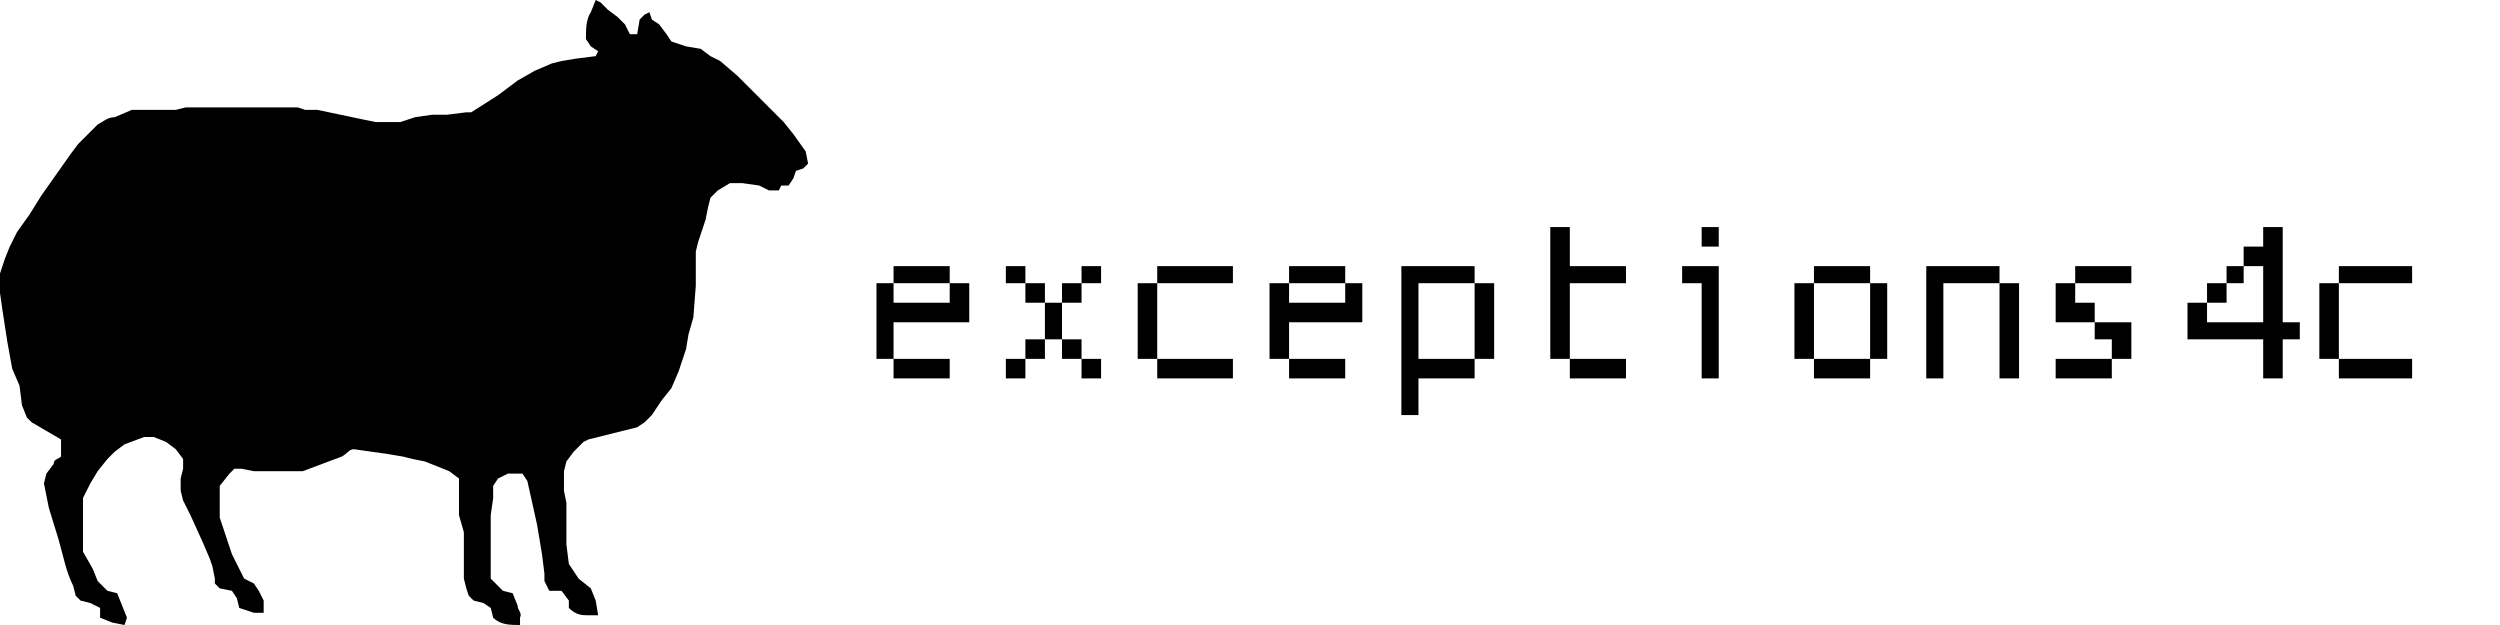
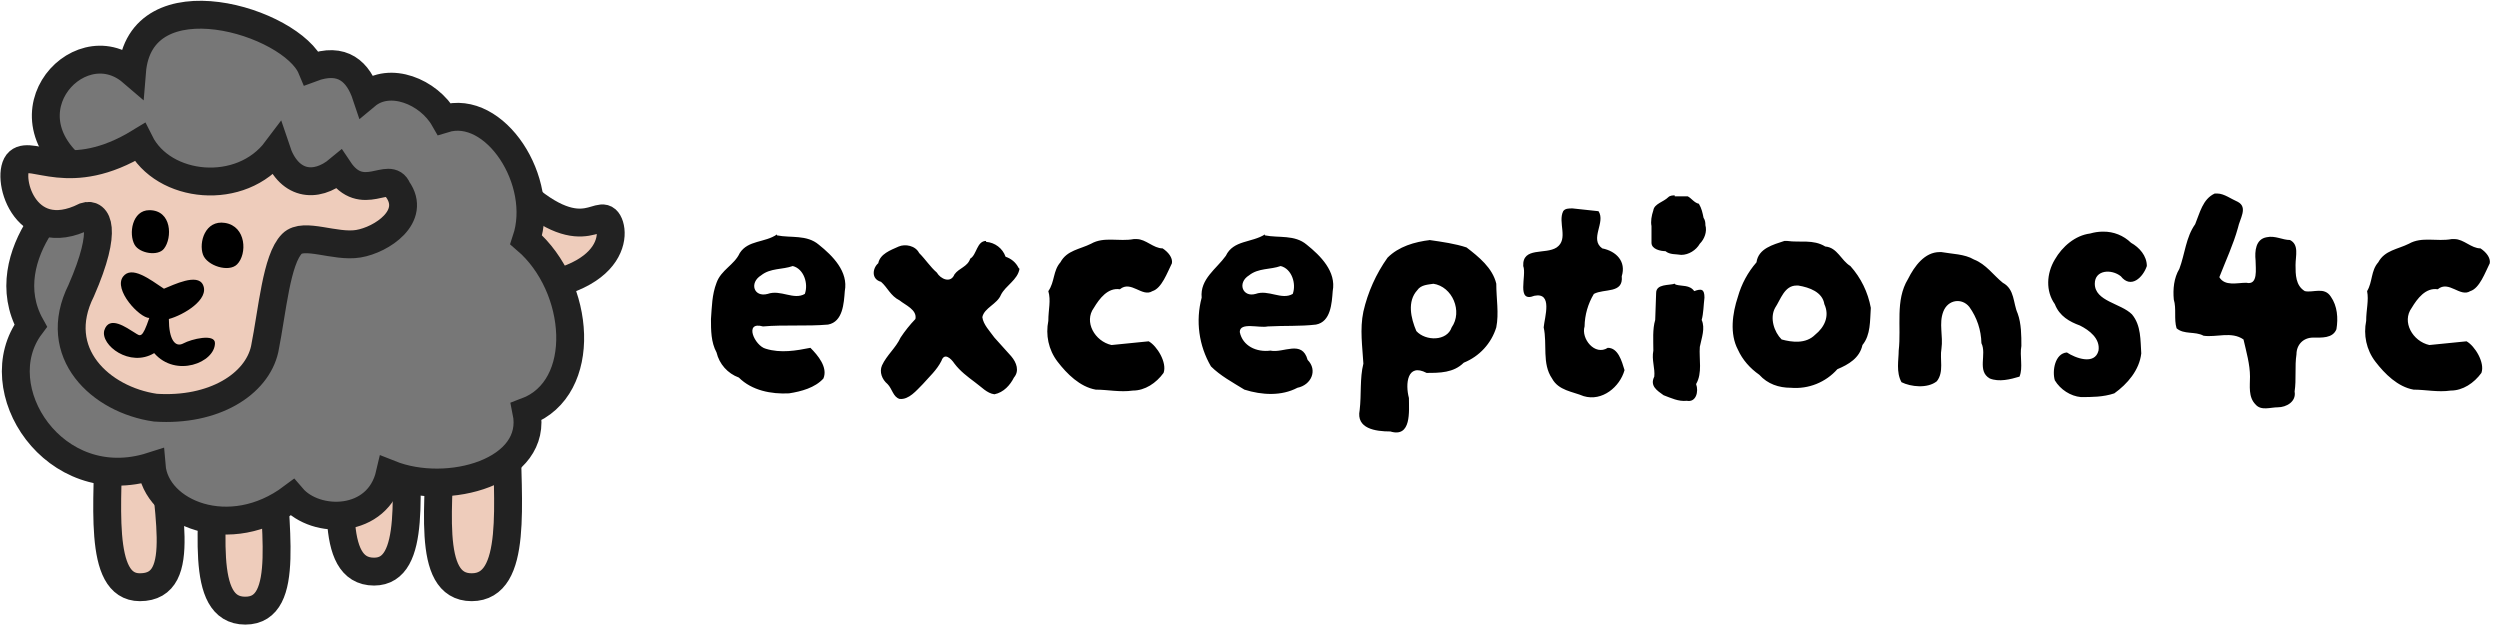
- <svg xmlns="http://www.w3.org/2000/svg" viewBox="0 0 1024 256" height="160" width="640" version="1.1">
-   <style>@media (prefers-color-scheme:dark){.themed{fill:#888}}</style>
-   <path class="themed" d="M958 116v-7h7v7zm7 0v-7h8v7zm8 0v-7h8v7zm8 0v-7h7v7zm-31 8v-8h8v8zm0 8v-8h8v8zm0 7v-7h8v7zm0 8v-8h8v8zm8 8v-8h7v8zm7 0v-8h8v8zm8 0v-8h8v8zm8 0v-8h7v8zm-54-54v-8h8v8zm-8 8v-8h8v8zm8 0v-8h8v8zm-15 7v-7h7v7zm15 0v-7h8v7zm-23 8v-8h8v8zm23 0v-8h8v8zm-31 8v-8h8v8zm31 0v-8h8v8zm-31 7v-7h8v7zm8 0v-7h8v7zm8 0v-7h7v7zm7 0v-7h8v7zm8 0v-7h8v7zm8 0v-7h7v7zm-8 8v-8h8v8zm0 8v-8h8v8zm-77-39v-7h8v7zm8 0v-7h7v7zm7 0v-7h8v7zm-23 8v-8h8v8zm0 8v-8h8v8zm8 0v-8h8v8zm8 7v-7h7v7zm7 0v-7h8v7zm0 8v-8h8v8zm-23 8v-8h8v8zm8 0v-8h8v8zm8 0v-8h7v8zm-69-39v-7h7v7zm7 0v-7h8v7zm8 0v-7h8v7zm8 0v-7h7v7zm-23 8v-8h7v8zm30 0v-8h8v8zm-30 8v-8h7v8zm30 0v-8h8v8zm-30 7v-7h7v7zm30 0v-7h8v7zm-30 8v-8h7v8zm30 0v-8h8v8zm-30 8v-8h7v8zm30 0v-8h8v8zm-76-39v-7h7v7zm7 0v-7h8v7zm8 0v-7h8v7zm-23 8v-8h8v8zm31 0v-8h7v8zm-31 8v-8h8v8zm31 0v-8h7v8zm-31 7v-7h8v7zm31 0v-7h7v7zm-31 8v-8h8v8zm31 0v-8h7v8zm-23 8v-8h7v8zm7 0v-8h8v8zm8 0v-8h8v8zm-61-54v-8h7v8zm-8 15v-7h8v7zm8 0v-7h7v7zm0 8v-8h7v8zm0 8v-8h7v8zm0 7v-7h7v7zm0 8v-8h7v8zm0 8v-8h7v8zm-62-54v-8h8v8zm0 8v-8h8v8zm0 7v-7h8v7zm8 0v-7h7v7zm7 0v-7h8v7zm8 0v-7h8v7zm-23 8v-8h8v8zm0 8v-8h8v8zm0 7v-7h8v7zm0 8v-8h8v8zm8 8v-8h7v8zm7 0v-8h8v8zm8 0v-8h8v8zm-84-39v-7h7v7zm7 0v-7h8v7zm8 0v-7h8v7zm8 0v-7h7v7zm-23 8v-8h7v8zm30 0v-8h8v8zm-30 8v-8h7v8zm30 0v-8h8v8zm-30 7v-7h7v7zm30 0v-7h8v7zm-30 8v-8h7v8zm30 0v-8h8v8zm-30 8v-8h7v8zm7 0v-8h8v8zm8 0v-8h8v8zm8 0v-8h7v8zm-23 7v-7h7v7zm0 8v-8h7v8zm-46-54v-7h7v7zm7 0v-7h8v7zm8 0v-7h8v7zm-23 8v-8h8v8zm31 0v-8h7v8zm-31 8v-8h8v8zm8 0v-8h7v8zm7 0v-8h8v8zm8 0v-8h8v8zm8 0v-8h7v8zm-31 7v-7h8v7zm0 8v-8h8v8zm8 8v-8h7v8zm7 0v-8h8v8zm8 0v-8h8v8zm-69-39v-7h7v7zm7 0v-7h8v7zm8 0v-7h8v7zm8 0v-7h8v7zm-31 8v-8h8v8zm0 8v-8h8v8zm0 7v-7h8v7zm0 8v-8h8v8zm8 8v-8h7v8zm7 0v-8h8v8zm8 0v-8h8v8zm8 0v-8h8v8zm-85-39v-7h8v7zm31 0v-7h8v7zm-23 8v-8h8v8zm15 0v-8h8v8zm-7 8v-8h7v8zm0 7v-7h7v7zm-8 8v-8h8v8zm15 0v-8h8v8zm-23 8v-8h8v8zm31 0v-8h8v8zm-77-39v-7h8v7zm8 0v-7h8v7zm8 0v-7h7v7zm-23 8v-8h7v8zm30 0v-8h8v8zm-30 8v-8h7v8zm7 0v-8h8v8zm8 0v-8h8v8zm8 0v-8h7v8zm7 0v-8h8v8zm-30 7v-7h7v7zm0 8v-8h7v8zm7 8v-8h8v8zm8 0v-8h8v8zm8 0v-8h7v8zM244 0l2 1 3 3 4 3 3 3 2 4h3l1-6 2-2 2-1 1 3 3 2 3 4 2 3 6 2 6 1 4 3 4 2 7 6 19 19 4 5 5 7 1 5-2 2-3 1-1 3-2 3h-3l-1 2h-4l-4-2-7-1h-5l-5 3-3 3-1 4-1 5-3 9-1 4v14l-1 13-2 7-1 6-3 9-3 7-4 5-4 6-3 3-3 2-4 1-12 3-4 1-2 1-4 4-3 4-1 4v8l1 5v17l1 8 2 3 2 3 5 4 2 5 1 6h-5c-3 0-5-1-7-3v-3l-3-4h-5l-1-2-1-2v-3l-1-8-2-12-4-18-2-3h-6l-4 2-2 3v5l-1 7v26l2 2 3 3 4 1 2 5c0 2 2 3 1 5v3c-4 0-8 0-11-3l-1-4-3-2-4-1-2-2-1-3-1-4v-19l-2-7v-15l-4-3-10-4-5-1-4-1-6-1-7-1-7-1c-2 0-3 2-5 3l-8 3-8 3h-20l-5-1h-3l-2 2-4 5v13l3 9 2 6 4 8 1 2 4 2 2 3 2 4v5h-4l-6-2-1-4-2-3-5-1-2-2v-2l-1-5-1-3-3-7-5-11-3-6-1-4v-5l1-4v-4l-3-4-4-3-5-2h-4l-8 3-4 3-3 3-4 5-3 5-3 6v22l4 7 2 5 4 4 4 1 2 5 2 5-1 3-5-1-5-2v-4l-4-2-4-1-2-2-1-4c-3-6-4-12-6-19l-4-13-1-5-1-5 1-4 3-4c0-2 2-2 3-3v-7l-12-7-2-2-2-5-1-8-3-7-2-11-2-13-1-7v-8l2-6 2-5 3-6 5-7 5-8 12-17 3-4 8-8c2-1 4-3 7-3l7-3h18l4-1h46l3 1h5l19 4 5 1h10l6-2 7-1h6l8-1h2l11-7 8-6 7-4 7-3 4-1 6-1 8-1 1-2-3-2-2-3c0-4 0-8 2-11l2-5z" />
+ <svg xmlns="http://www.w3.org/2000/svg" viewBox="0 0 269 67.2" width="640" height="160">
+   <style>@media (prefers-color-scheme: dark) { .themed { fill: #888; } }</style>
+   <g stroke="#222" stroke-width="3">
+     <path fill="#ecb" d="m52.85 17.38-1.68 13.86c15.54.42 15.21-6.61 14.07-7.62s-3.57 3.84-12.39-6.24zm-15.96 27.3c0 7.56-1.68 16.8 3.36 16.8 4.62 0 3.36-8.82 3.36-16.8zm10.5 1.68c0 7.56-1.68 16.8 3.36 16.8s3.78-9.24 3.78-16.8zm-35.7 0c0 7.56-1.26 16.8 3.36 16.8 5.46 0 2.52-8.82 2.52-16.8zm11.34 2.1c0 7.98-1.68 17.22 3.36 17.22s2.94-9.24 2.94-17.22z" />
+     <path fill="#777" d="M10 19.48c-10.92-6.3-1.68-16.8 4.2-11.76.84-10.5 17.22-5.46 19.32-.42 3.36-1.26 5.04.42 5.88 2.94 2.52-2.1 6.72-.42 8.4 2.52 5.46-1.68 10.92 6.72 8.82 13.02 5.88 5.04 6.72 15.96.02 18.48 1.32 6.43-8.4 9.24-14.7 6.72-1.26 5.46-7.98 5.46-10.5 2.52-6.72 5.04-14.7 1.68-15.12-3.36C5.82 53.5-1.74 41.74 3.3 35.02c-4.2-7.56 4.62-15.96 6.72-15.54z" />
+     <path fill="#ecb" d="M15.04 15.28c2.52 5.04 10.92 5.88 14.7.84 1.26 3.78 4.2 4.2 6.72 2.1 2.52 3.78 5.46 0 6.3 2.1 2.1 2.94-1.68 5.46-4.2 5.88s-5.88-1.26-7.14 0c-1.68 1.68-2.1 7.14-2.94 11.34-.84 3.78-5.46 6.72-11.76 6.3-5.88-.84-11.34-5.88-7.98-12.6 2.94-6.72 1.68-8.4.42-7.98-6.72 3.36-8.63-4.6-7.14-5.88 1.49-1.28 5.46 2.52 13.02-2.1z" />
+   </g>
+   <path d="M14.49 26.32c.53.92 2.5 1.25 3.15.42.92-1.16.86-4.15-1.57-4.15-1.86 0-2.25 2.56-1.58 3.73zm7.35 1.05c.43 1.2 2.78 1.95 3.67 1.05 1.1-1.1 1-4.1-1.3-4.46-2.13-.34-2.84 2.1-2.37 3.41zm-5.78 6.83c-.78 2.28-.95 1.95-1.57 1.57-.87-.53-2.75-1.92-3.27-.24-.42 1.58 2.75 4.02 5.37 2.44 2.33 2.68 6.54 1.02 6.54-1.08 0-1.05-2.54-.43-3.39.03-.9.49-1.57-.42-1.57-2.62 1.57-.42 4.41-2.11 3.67-3.68-.6-1.27-3.15 0-4.2.42-1.57-1.05-3.48-2.51-4.4-1.3-1.06 1.41 1.77 4.45 2.83 4.45z" />
+   <path class="themed" d="M238.6 20.8h-.3c-1.3.6-1.6 2.1-2.1 3.3-1 1.4-1.1 3.2-1.7 4.8-.6 1-.7 2.2-.6 3.3.3 1 0 2.1.3 3.1.8.7 2 .3 2.9.8 1.4.2 3-.5 4.3.4.3 1.3.7 2.7.7 4 0 1-.2 2.2.6 3 .6.7 1.6.3 2.4.3.9 0 2-.6 1.8-1.7.2-1.3 0-2.7.2-4 0-1 .7-1.8 1.8-1.8.9 0 2.1.1 2.5-.9.2-1.2.1-2.5-.6-3.5-.7-1.1-1.9-.4-2.8-.6-1-.6-1-1.8-1-2.8 0-1 .4-2.2-.6-2.7-.8 0-1.6-.5-2.5-.3-1.2.2-1.3 1.5-1.2 2.5 0 .9.3 2.7-1 2.4-1 0-2.3.4-2.9-.6.7-1.8 1.5-3.5 2-5.3.2-1 1.1-2.2 0-2.8-.7-.3-1.5-.9-2.2-.9zm-58.4.2c-.2 0-.5 0-.7.2-.5.5-1.5.7-1.6 1.4-.2.6-.3 1.2-.2 1.7v1.8c0 .7 1 .9 1.5.9.5.4 1.1.3 1.7.4.8 0 1.6-.5 2-1.2.5-.5.8-1.3.6-2 0-.2 0-.5-.2-.8-.1-.5-.2-1-.5-1.5-.5-.1-.8-.6-1.2-.8h-1.4zm-11 1.4c-.4 0-.8 0-1 .3-.6 1.2.6 3-.7 3.9-1.2.8-3.7-.1-3.6 2 .4 1-.8 4 1.2 3.2 2-.4 1.1 2.3 1 3.4.4 1.8-.2 3.9.9 5.5.7 1.3 2.2 1.4 3.4 1.9 2 .6 3.9-1 4.4-2.8-.3-1-.7-2.4-1.8-2.4-1.4.9-2.9-1-2.5-2.3a7 7 0 0 1 1-3.5c1.1-.6 3.2 0 3-1.9.5-1.6-.6-2.7-2.1-3-1.4-1 .4-2.8-.4-4l-2.8-.3zm57 2.5a5 5 0 0 0-1.3.2c-1.6.2-3 1.4-3.8 2.8-.9 1.5-1 3.4 0 4.8.5 1.3 1.6 1.9 2.7 2.3 1 .5 2.2 1.4 2 2.7-.4 1.6-2.5.8-3.4.2-1.3.1-1.6 2-1.3 3 .6 1 1.7 1.7 2.8 1.8 1.2 0 2.4 0 3.6-.4 1.4-1 2.7-2.5 2.9-4.3-.1-1.4 0-3-1-4.2-1.2-1.2-4-1.4-4-3.3 0-1.5 1.8-1.6 2.8-.8 1.1 1.4 2.4.1 2.8-1.1 0-1.1-.8-2-1.7-2.5a4.2 4.2 0 0 0-3-1.2zm-142.6.3c-1.3.9-3.1.6-4 2-.6 1.3-2 1.8-2.5 3.2-.5 1.3-.5 2.6-.6 3.9 0 1.2 0 2.5.6 3.6a3.8 3.8 0 0 0 2.4 2.7c1.4 1.4 3.5 1.8 5.4 1.7 1.3-.2 2.8-.6 3.7-1.6.5-1.2-.6-2.5-1.4-3.3-1.5.3-3.2.6-4.8.1-1.2-.3-2.4-3-.3-2.4 2.3-.2 4.7 0 7-.2 1.6-.3 1.7-2.3 1.8-3.6.4-2.1-1.3-3.8-2.8-5-1.3-1.1-3-.7-4.5-1zm52.5 0c-1.4.9-3.4.6-4.2 2.3-1 1.4-2.8 2.5-2.6 4.5a9.7 9.7 0 0 0 1 7.4c1 1 2.3 1.7 3.6 2.5 1.9.6 4 .7 5.7-.2 1.5-.3 2.2-1.9 1.1-3-.6-2.2-2.6-.7-4-1-1.5.2-3-.5-3.3-2 0-1.1 2.1-.4 3-.6 1.8-.1 3.5 0 5.2-.2 1.6-.3 1.7-2.3 1.8-3.6.4-2.1-1.3-3.8-2.8-5-1.3-1.1-3-.7-4.5-1zm-13.8.5h-.3c-1.6.3-3.2-.3-4.6.5-1.2.6-2.6.7-3.3 2-.8.9-.6 2.1-1.3 3.1.3 1 0 2 0 3.2-.3 1.5 0 3.1 1 4.4 1 1.3 2.4 2.7 4.1 3 1.3 0 2.6.3 4 .1 1.3 0 2.5-.8 3.3-1.9.4-1.1-.7-2.9-1.6-3.4l-4 .4c-1.8-.4-3-2.5-1.9-4 .6-1 1.5-2.2 2.8-2 1.2-1 2.4.9 3.5.2 1-.3 1.6-2 2.1-3 .1-.6-.4-1.2-1-1.6-1 0-1.8-1-2.8-1zm141.8 0h-.3c-1.6.3-3.2-.3-4.6.5-1.2.6-2.6.7-3.3 2-.8.9-.6 2.1-1.2 3.1.2 1-.1 2-.1 3.2-.3 1.5 0 3.1 1 4.4 1 1.3 2.4 2.7 4.1 3 1.3 0 2.6.3 4 .1 1.3 0 2.5-.8 3.3-1.9.4-1.1-.7-2.9-1.6-3.4l-4 .4c-1.8-.4-3-2.5-1.9-4 .6-1 1.5-2.2 2.8-2 1.2-1 2.4.9 3.5.2 1-.3 1.6-2 2.1-3 .1-.6-.4-1.2-1-1.6-1 0-1.8-1-2.8-1zm-110.2.1c-1.7.2-3.4.7-4.6 1.9a16.3 16.3 0 0 0-2.6 5.8c-.4 1.9-.1 3.8 0 5.6-.4 1.6-.2 3.3-.4 5-.4 2 1.7 2.3 3.3 2.3 2.3.7 2-2.2 2-3.6-.4-1.5-.2-3.8 1.9-2.7 1.4 0 2.9 0 4-1.1a6 6 0 0 0 3.5-3.8c.3-1.5 0-3.1 0-4.7-.4-1.7-1.9-2.9-3.2-3.9-1.2-.4-2.6-.6-4-.8zm38.4.1h-.3c-1.2.4-2.8.8-3 2.3a9.6 9.6 0 0 0-2 3.7c-.6 1.8-.9 4 0 5.7.5 1.1 1.3 2 2.3 2.7.9 1 2.1 1.4 3.4 1.4a6 6 0 0 0 5-2c1.2-.5 2.4-1.2 2.7-2.6.9-1.1.8-2.6.9-4a9.2 9.2 0 0 0-2.2-4.5c-1-.6-1.4-2-2.7-2.1-1.3-.8-2.7-.4-4.1-.6zm-86.2 0c-1 0-1 1.5-1.7 1.9-.3.9-1.2 1-1.7 1.7-.4 1-1.5.5-1.9-.2-.7-.6-1.2-1.4-1.9-2.1-.4-.8-1.5-1-2.2-.7-.9.4-2 .8-2.2 1.8-.6.5-.8 1.7.3 2 .7.6 1 1.5 2 2 .6.5 1.9 1 1.7 2a14 14 0 0 0-1.6 2c-.5 1.1-1.5 1.9-2 3-.3.7 0 1.5.6 2 .5.5.6 1.4 1.3 1.6 1 .1 1.8-.9 2.5-1.6.7-.8 1.5-1.5 2-2.5.3-.9 1-.3 1.4.3.6.8 1.4 1.4 2.2 2 .7.5 1.3 1.2 2.1 1.3 1-.2 1.7-1 2.1-1.8.6-.7.3-1.6-.3-2.3l-1.8-2c-.5-.7-1.2-1.4-1.3-2.2.2-1 1.6-1.4 2-2.4.5-1 1.8-1.6 2-2.8l-.1-.1c-.3-.6-.8-1-1.4-1.2a2.4 2.4 0 0 0-2.1-1.6zm102.6 1.2c-1.6 0-2.7 1.5-3.4 2.9-1.4 2.3-.7 5.1-1 7.7 0 1-.3 2.3.3 3.4 1 .5 2.8.7 3.8-.1.8-1 .3-2.4.5-3.5.2-1.4-.3-2.7.2-4 .5-1.3 2-1.5 2.8-.5a6.9 6.9 0 0 1 1.3 3.9c.6 1.2-.5 3 .9 3.8 1 .4 2.2.1 3.2-.2.4-1 0-2.2.2-3.3 0-1.1 0-2.4-.4-3.5-.5-1.1-.3-2.6-1.6-3.3-1-.8-1.8-2-3.1-2.5-1-.6-2.4-.6-3.5-.8h-.2zM85.3 28.6c1.2.3 1.7 1.9 1.3 3-1.2.7-2.6-.5-4 0-1.5.4-2-1.2-.7-2 1-.8 2.3-.6 3.4-1zm52.5 0c1.2.3 1.7 1.9 1.3 3-1.2.7-2.6-.5-4 0-1.4.4-2-1.2-.7-2 1-.8 2.3-.6 3.4-1zm16.4 1.9c2.1.3 3.2 3 2 4.7-.5 1.5-2.8 1.5-3.8.4-.6-1.4-1-3.2.1-4.4.4-.6 1.2-.6 1.8-.7zm26 0c-.6.2-2 0-2 1l-.1 2.9c-.3 1-.2 2.2-.2 3.3-.2 1 .2 1.9.1 2.8-.5 1 .3 1.5 1 2 .8.3 1.6.7 2.5.6 1 .2 1.3-1 1-1.8.7-1.2.3-2.7.4-4 .2-1 .6-2 .2-2.9.2-.7.2-1.6.3-2.4 0-.9-.3-1-1.1-.7-.5-.7-1.3-.5-2-.7zm13 .2h.3c1.2.2 2.6.7 2.8 2 .6 1.3 0 2.5-1 3.3-1 1-2.5.8-3.6.5-.8-.8-1.3-2.3-.7-3.4.6-.9 1-2.4 2.3-2.4z" />
</svg>
